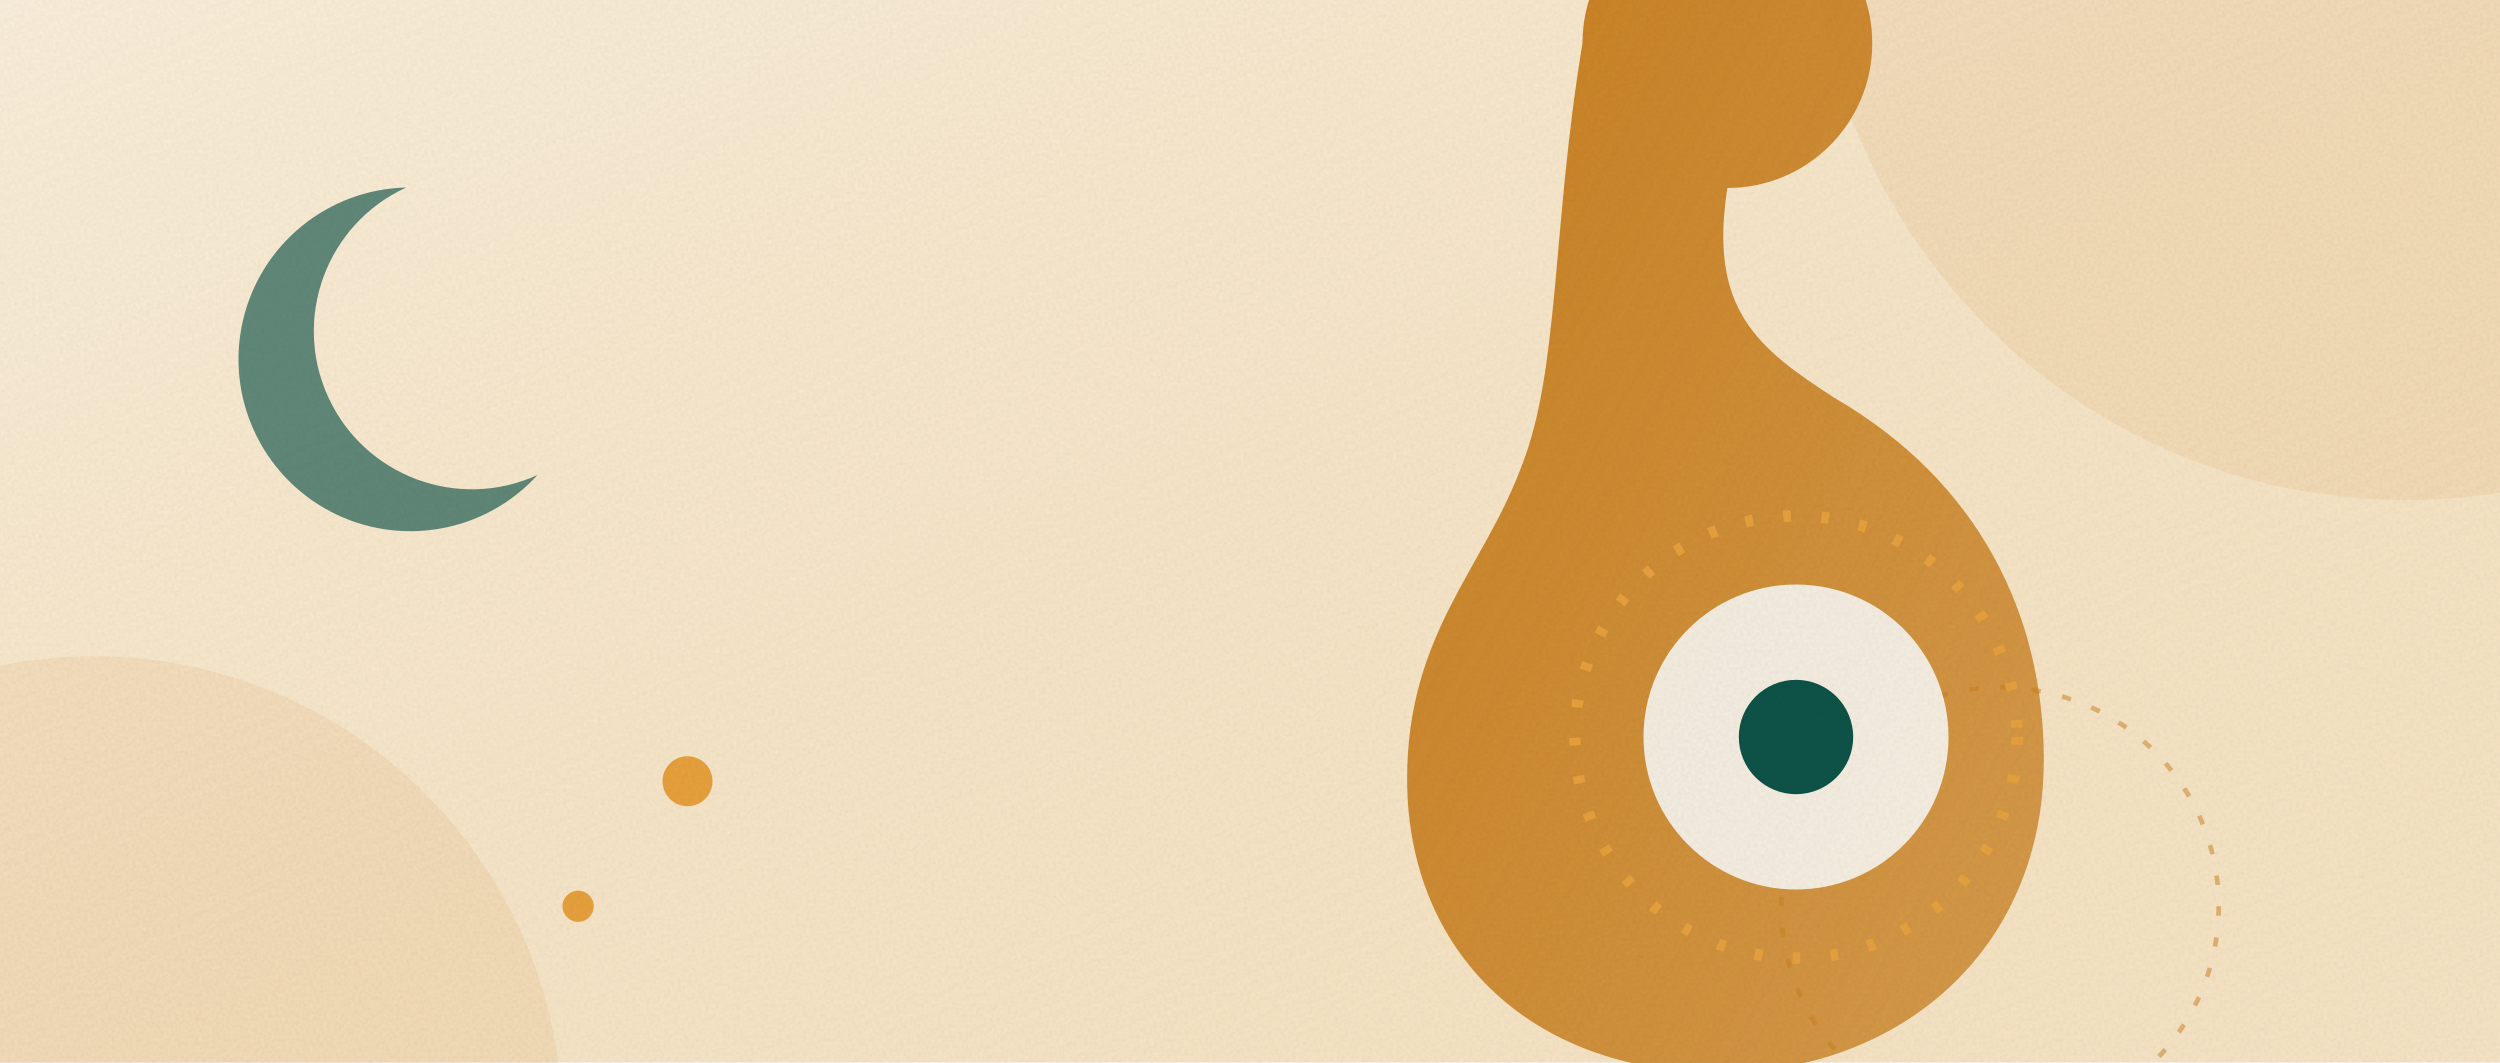
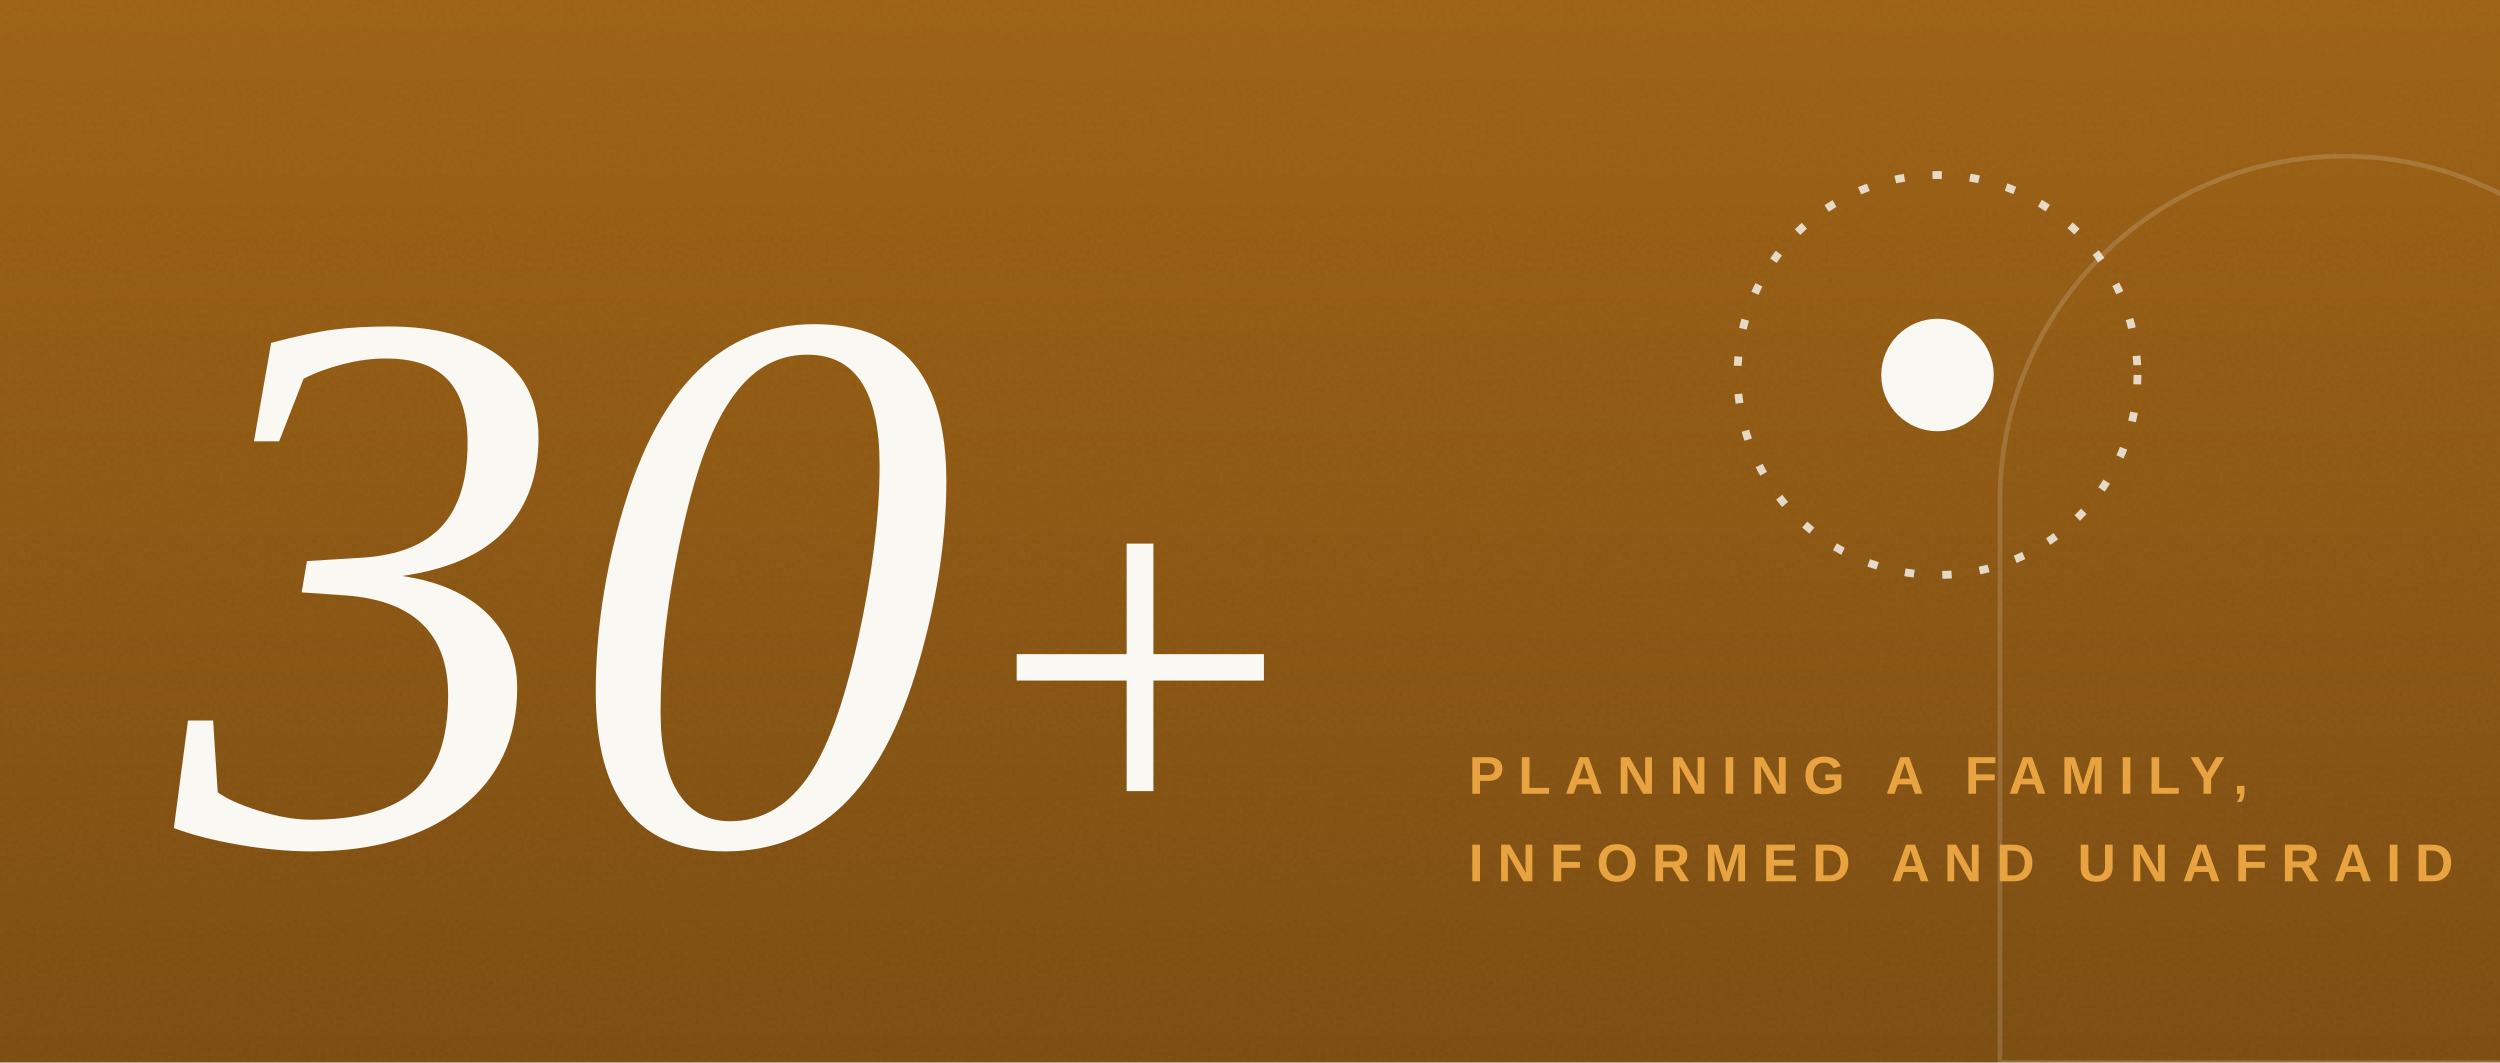
<svg xmlns="http://www.w3.org/2000/svg" viewBox="0 0 800 340">
  <defs>
-     <linearGradient id="bg" x1="0" y1="0" x2="1" y2="1">
-       <stop offset="0" stop-color="#FBF0DC" />
-       <stop offset="1" stop-color="#F0CE96" stop-opacity=".55" />
+     <linearGradient id="g" x1="0" y1="0" x2="0" y2="1">
+       <stop offset="0" stop-color="#9C6012" />
+       <stop offset="1" stop-color="#7A4B0E" />
    </linearGradient>
-     <linearGradient id="mn" x1="0" y1="0" x2="1" y2="1">
-       <stop offset="0" stop-color="#C97F1E" />
-       <stop offset="1" stop-color="#C97F1E" stop-opacity=".72" />
-     </linearGradient>
-     <filter id="gr">
-       <feTurbulence type="fractalNoise" baseFrequency=".9" numOctaves="2" seed="8" stitchTiles="stitch" />
-       <feColorMatrix type="matrix" values="0 0 0 0 0  0 0 0 0 0  0 0 0 0 0  0 0 0 .05 0" />
+     <filter id="n">
+       <feTurbulence type="fractalNoise" baseFrequency=".8" numOctaves="2" seed="16" stitchTiles="stitch" />
+       <feColorMatrix type="matrix" values="0 0 0 0 1  0 0 0 0 1  0 0 0 0 1  0 0 0 .04 0" />
    </filter>
  </defs>
-   <rect width="800" height="340" fill="url(#bg)" />
-   <circle cx="770" cy="-30" r="190" fill="#C97F1E" opacity=".10" />
-   <circle cx="30" cy="360" r="150" fill="#C97F1E" opacity=".10" />
-   <circle cx="640" cy="290" r="70" fill="none" stroke="#C97F1E" stroke-width="1.5" stroke-dasharray="3 7" opacity=".5" />
-   <g transform="translate(360 -35) scale(1.22)">
-     <path d="M120 40 a38 38 0 1 1 38 38 c-5 32 8 42 28 55 c38 22 55 57 55 95 c0 50 -38 82 -85 82 c-50 0 -82 -32 -82 -77 c0 -38 20 -55 30 -82 c10 -25 8 -63 16 -111z" fill="url(#mn)" />
-     <circle cx="176" cy="222" r="40" fill="#FAF8F3" opacity=".9" />
-     <circle cx="176" cy="222" r="15" fill="#0E5348" />
-     <circle cx="176" cy="222" r="58" fill="none" stroke="#E8A13D" stroke-width="3" stroke-dasharray="2 8" />
-   </g>
-   <path d="M130 60 a55 55 0 1 0 42 92 a46 46 0 0 1 -42 -92z" fill="#0E5348" opacity=".65" />
-   <g fill="#E8A13D">
-     <circle cx="220" cy="250" r="8" />
-     <circle cx="185" cy="290" r="5" />
-   </g>
-   <rect width="800" height="340" filter="url(#gr)" />
+   <rect width="800" height="340" fill="url(#g)" />
+   <path d="M640 340 L640 160 A110 110 0 0 1 860 160 L860 340 Z" fill="none" stroke="#FAF8F3" stroke-width="1.5" opacity=".16" />
+   <text x="56" y="270" font-family="Georgia,'Times New Roman',serif" font-size="250" font-style="italic" fill="#FAF8F3">30<tspan font-size="170">+</tspan>
+   </text>
+   <circle cx="620" cy="120" r="64" fill="none" stroke="#FAF8F3" stroke-width="2.5" stroke-dasharray="3 9" opacity=".8" />
+   <circle cx="620" cy="120" r="18" fill="#FAF8F3" />
+   <text x="470" y="254" font-family="Figtree,Arial,sans-serif" font-size="17" font-weight="700" letter-spacing="4.5" fill="#E8A13D" text-anchor="start">PLANNING A FAMILY,</text>
+   <text x="470" y="282" font-family="Figtree,Arial,sans-serif" font-size="17" font-weight="700" letter-spacing="4.5" fill="#E8A13D" text-anchor="start">INFORMED AND UNAFRAID</text>
+   <rect width="800" height="340" filter="url(#n)" />
</svg>
